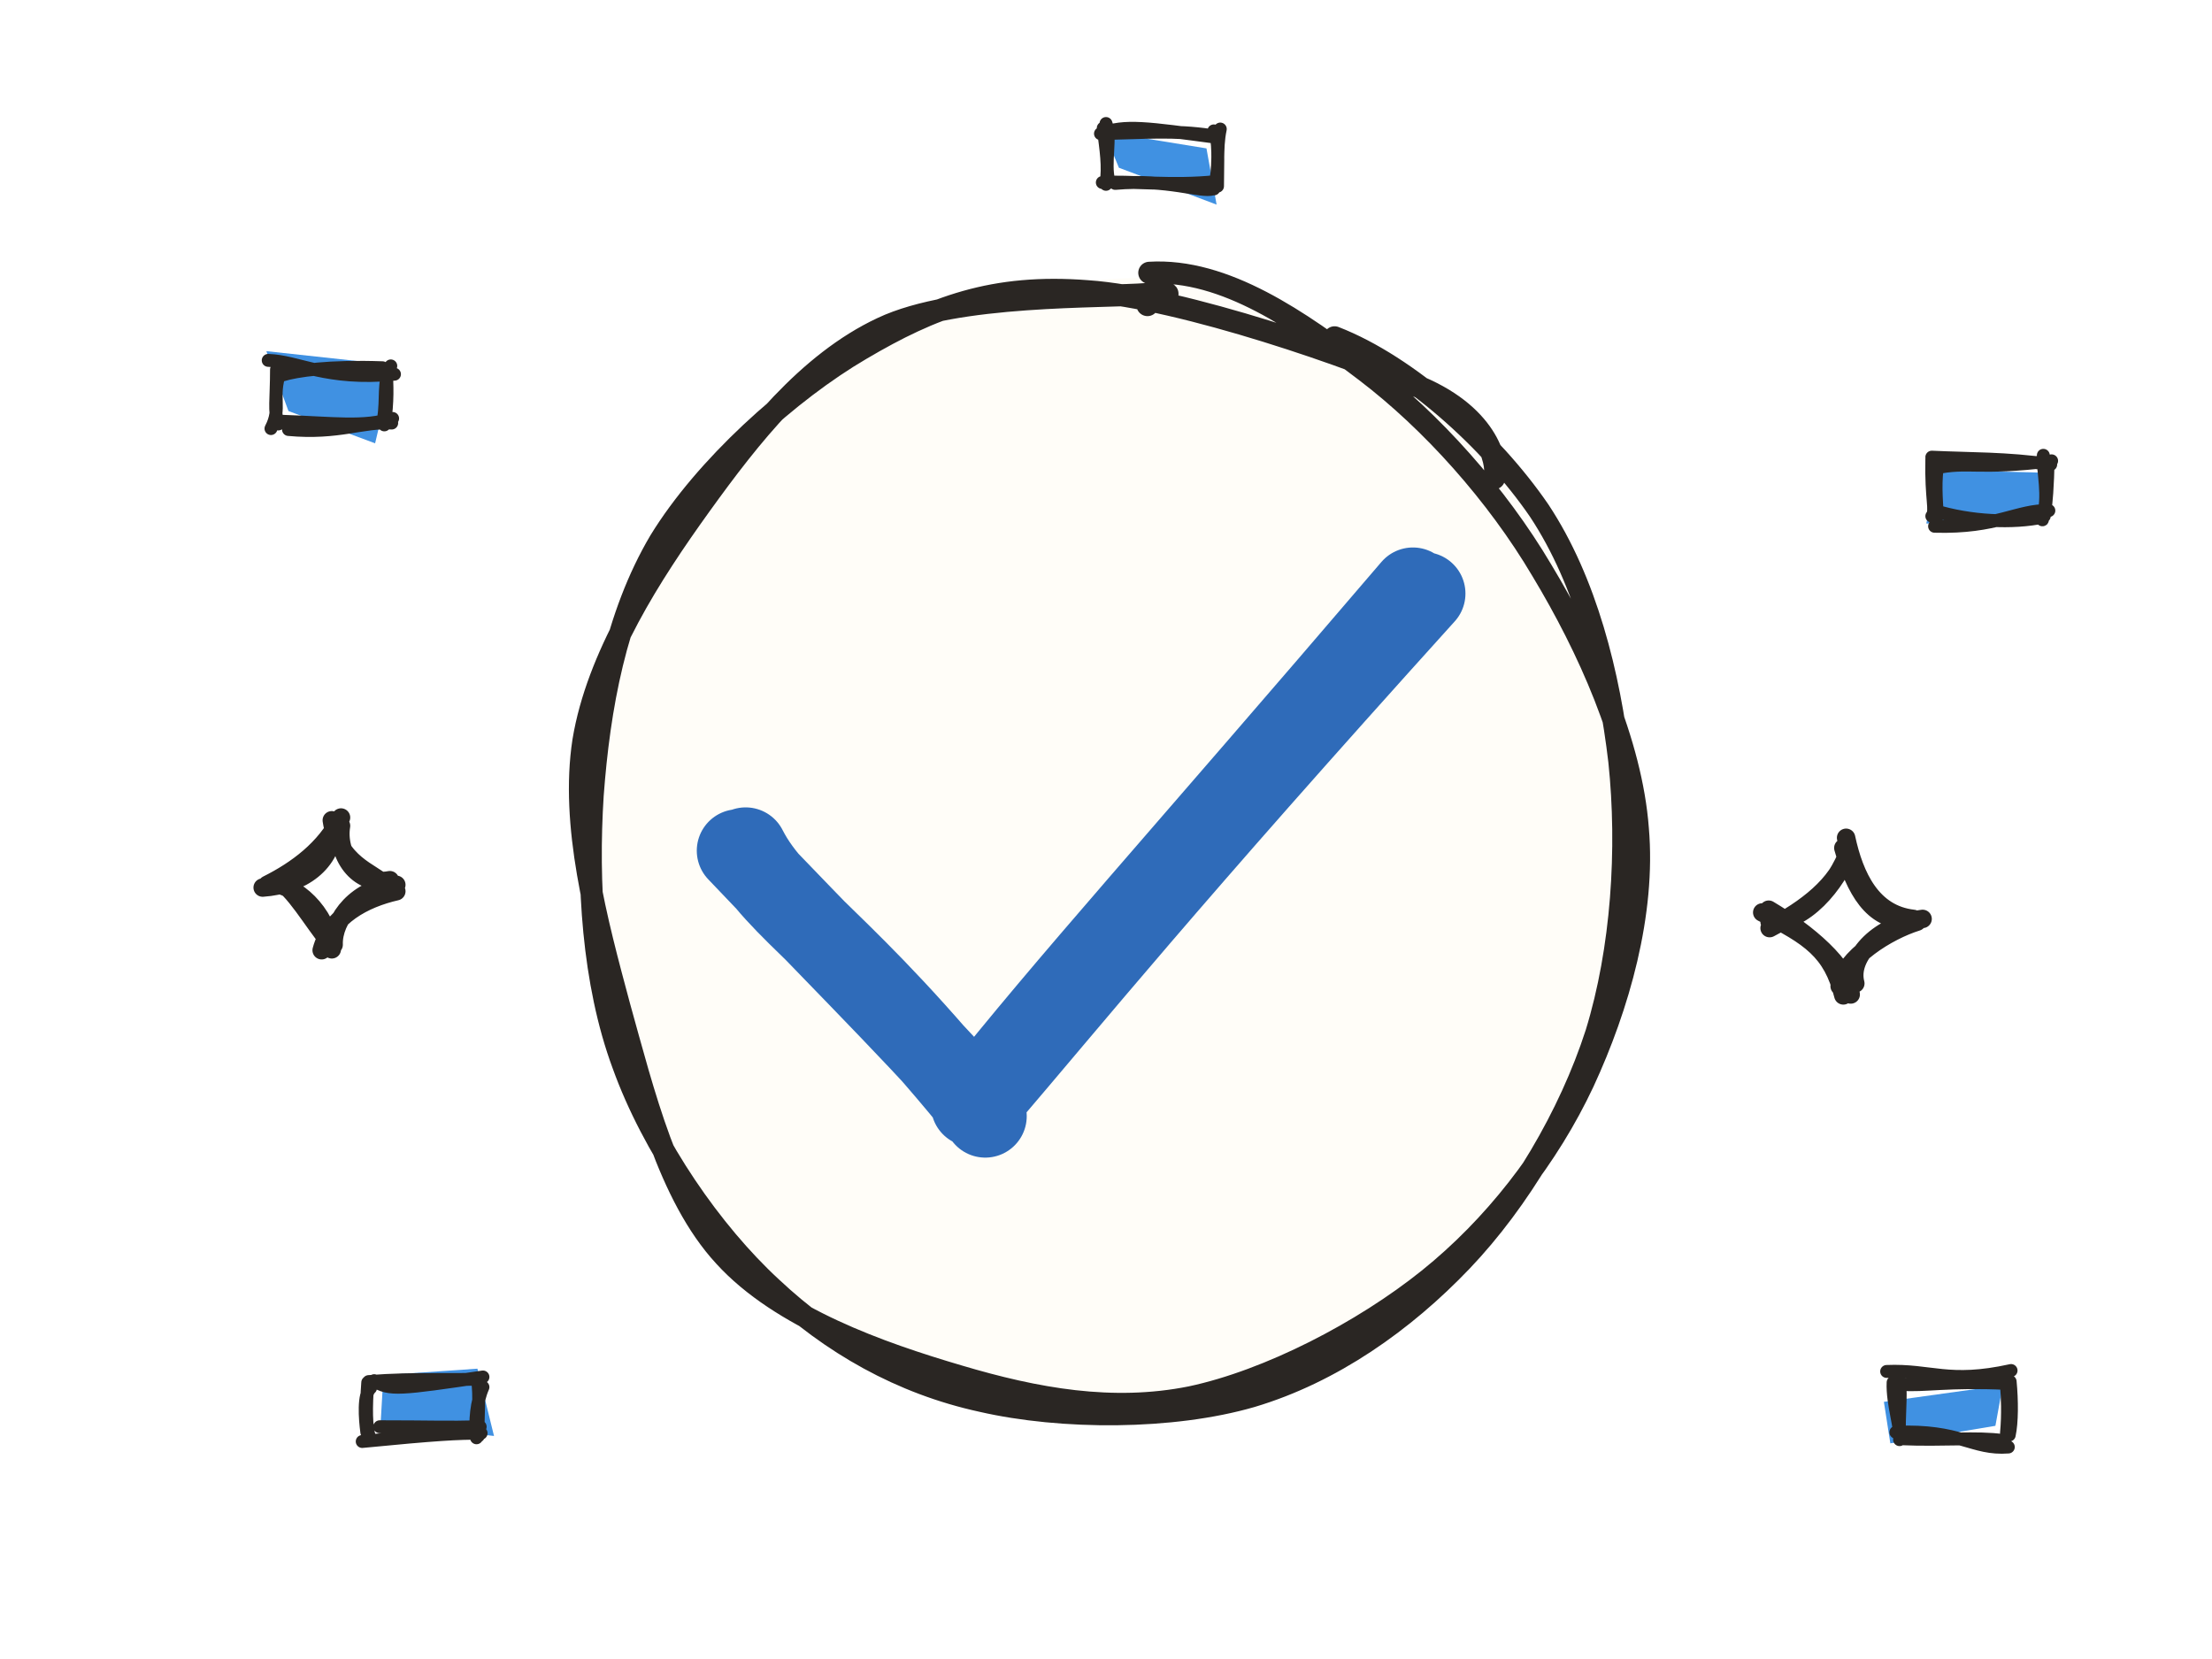
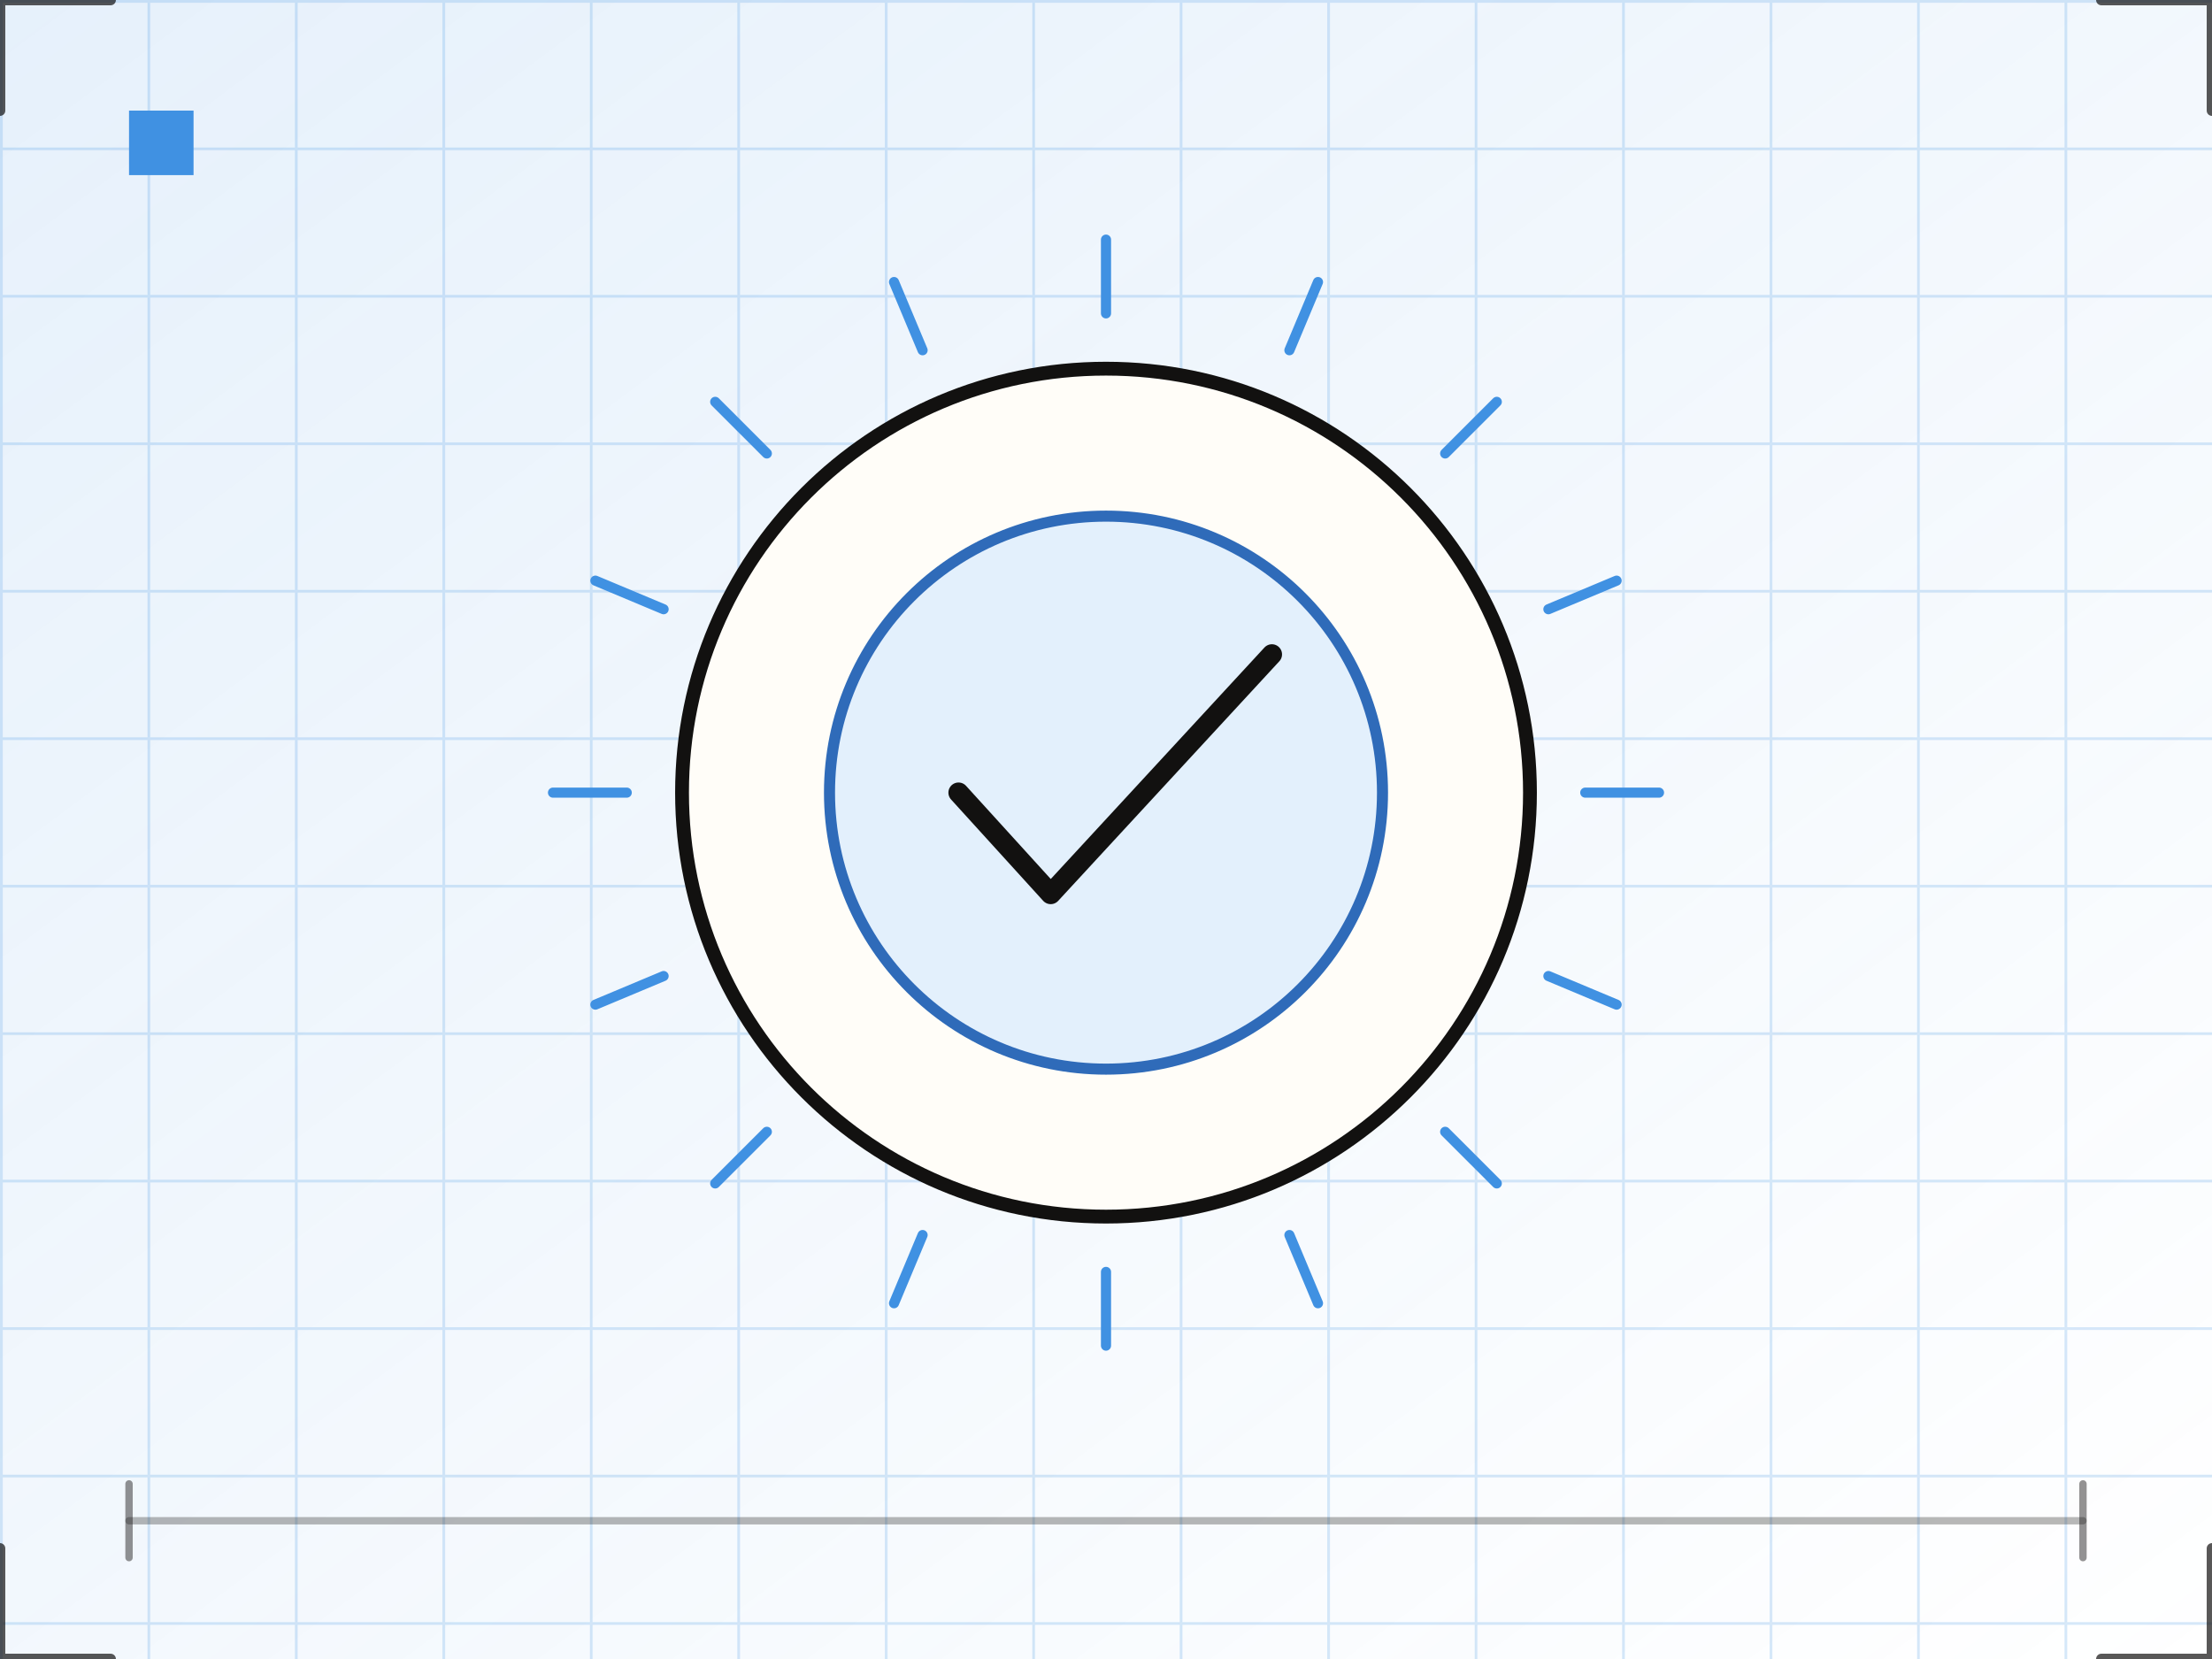
<svg xmlns="http://www.w3.org/2000/svg" viewBox="0 0 240 180" fill="none" stroke-linecap="round" stroke-linejoin="round">
-   <path d="M126.4 30.1 C134.7 29.8, 143.7 35, 151.1 40.2 C158.4 45.4, 166.1 52.8, 170.4 61.3 C174.8 69.8, 177 81.6, 177.1 91.3 C177.3 101, 175.3 110.9, 171.4 119.4 C167.6 127.9, 161.3 136.7, 154.1 142.3 C147 147.8, 137.4 151.3, 128.5 152.6 C119.7 153.9, 109.5 153.6, 101.1 150.3 C92.6 146.9, 83.9 139.5, 77.9 132.6 C71.9 125.6, 67.3 117.5, 65.1 108.4 C62.9 99.4, 62.9 87.4, 64.9 78.3 C66.9 69.1, 71.4 60.5, 76.9 53.5 C82.5 46.5, 88 39.3, 98.3 36.1 C108.5 32.9, 130.1 33.5, 138.7 34.3 C147.4 35.2, 150.7 40.5, 150.3 41.5 M104.2 33.9 C112.1 30.5, 124.6 29.1, 133.1 31 C141.6 32.9, 148.7 38.9, 155.4 45.1 C162.2 51.2, 170.1 59, 173.5 68 C176.8 77, 176.6 89.1, 175.4 98.8 C174.1 108.5, 170.8 118, 166 126.1 C161.3 134.2, 154.4 143.1, 146.9 147.3 C139.5 151.5, 130.2 151.3, 121.4 151.4 C112.5 151.5, 101.7 151.9, 93.9 148.1 C86.1 144.3, 79.5 136.6, 74.5 128.8 C69.6 121, 65.6 111.1, 64.3 101.2 C62.9 91.3, 63.3 78.5, 66.3 69.7 C69.4 60.8, 76 54.2, 82.7 48 C89.4 41.8, 102.5 34.9, 106.3 32.4 C110.1 30, 105.7 32.5, 105.6 33.4" stroke="none" fill="#fffdf8" />
-   <path d="M144.8 36.6 C152.8 39.7, 161.8 47.8, 167 55.4 C172.1 63.1, 174.6 73.2, 175.7 82.6 C176.7 92.1, 176 103, 173.2 112.1 C170.3 121.1, 164.8 130.3, 158.6 136.8 C152.3 143.4, 144.5 148.9, 135.8 151.5 C127.2 154, 115.2 154, 106.5 152 C97.8 150.1, 90.2 145.8, 83.7 139.7 C77.2 133.7, 70.8 124.4, 67.6 115.5 C64.3 106.6, 63.7 95.7, 64.3 86.3 C65 76.8, 66.8 66.8, 71.6 58.7 C76.5 50.7, 85.7 42.4, 93.4 37.9 C101.2 33.3, 107.8 30.8, 118 31.6 C128.2 32.3, 147.3 38.9, 154.7 42.3 C162 45.7, 162.6 50.9, 162.1 51.9 M124.7 29.6 C132.9 29.1, 141.1 34.9, 148.2 40.3 C155.3 45.7, 162.4 53.6, 167.3 61.9 C172.3 70.2, 177 80.6, 177.7 89.9 C178.5 99.1, 175.6 109.2, 171.8 117.4 C168 125.5, 162.1 133.1, 155 138.8 C147.9 144.5, 137.7 149.8, 129.2 151.6 C120.7 153.3, 112.4 151.8, 104 149.3 C95.5 146.8, 84.7 143, 78.6 136.3 C72.5 129.7, 69.8 118.5, 67.2 109.2 C64.7 99.9, 61.9 89.5, 63.3 80.4 C64.8 71.3, 70.6 62.3, 76 54.8 C81.4 47.3, 87.6 39.4, 95.7 35.6 C103.7 31.8, 119.7 32.3, 124.5 31.9 C129.3 31.5, 124.7 32.4, 124.5 33.1" stroke="#2a2623" stroke-width="2.4" />
-   <path d="M80.9 92.1 C84.2 98.6, 91.8 102.3, 106.9 121.1 M80.1 92.3 C89.2 101.9, 98.1 110.7, 105.9 119.4 M105.5 119.9 C116.2 106.4, 127.3 94.3, 153.3 63.9 M106.4 119.6 C116.5 107.8, 126.3 95.6, 154.5 64.4" stroke="#2f6bb9" stroke-width="9" />
-   <path d="M28.9 38.1 L42.7 39.6 L40.7 48.1 L31.3 44.6" stroke="none" fill="#4091e2" />
-   <path d="M29.1 39.1 C32.4 39.2, 35.3 41.3, 42.8 40.6 M30.6 40.7 C32.2 40.2, 35.7 39.7, 41.5 39.9 M42.4 39.7 C41.5 41.7, 42 43.1, 41.6 45.5 M41.9 40 C42 41.8, 42.1 43.5, 41.7 46.1 M42.5 45.9 C39.4 45.7, 36.7 47.1, 31.3 46.6 M42.6 45.4 C39.5 46.4, 36.3 45.9, 30.4 45.7 M29.4 46.5 C30.6 44.2, 29.4 43.2, 30.4 40.3 M30.2 46 C29.7 44.7, 30 43.3, 30 40.1" stroke="#2a2623" stroke-width="1.4" />
-   <path d="M210.3 51 L222.3 51.3 L222.1 56.9 L209 56.8" stroke="none" fill="#4091e2" />
-   <path d="M209.9 50.8 C213.7 50, 214.4 51, 222.6 50 M209.6 49.6 C213.7 49.8, 217.7 49.7, 222.5 50.4 M221.7 49.4 C221.6 51.2, 222.4 53.7, 221.6 56.4 M222.2 50.2 C222.2 52.2, 222 55, 221.8 56 M222.3 55.4 C218.9 55.3, 216.7 57.3, 209.9 57.1 M221.7 56.1 C218.4 56.8, 213.8 56.6, 209.9 55.4 M209.6 56 C210.1 55.4, 209.5 54.2, 209.6 49.8 M210.2 56 C210.1 54.1, 209.9 52.2, 210.3 50" stroke="#2a2623" stroke-width="1.4" />
-   <path d="M41.6 149.2 L51.8 148.5 L53.6 155.8 L41.3 154.4" stroke="none" fill="#4091e2" />
-   <path d="M40.6 149.8 C42.2 150.9, 43.5 150.7, 52.4 149.4 M40 149.9 C45.1 149.5, 49.6 149.8, 52.1 149.6 M52.4 150.5 C51.7 152.1, 51.5 154.2, 51.7 156 M51.8 149.7 C52.1 151.5, 51.8 153.5, 51.9 155.8 M52.1 154.8 C48.5 154.9, 46.7 154.8, 41.2 154.8 M52.2 155.5 C49.6 155.5, 47.5 155.6, 39.3 156.4 M39.8 155.4 C39.6 153.9, 39.4 151.3, 40.2 150.6 M40.1 156 C39.7 154.7, 39.7 152.8, 39.9 150" stroke="#2a2623" stroke-width="1.4" />
-   <path d="M204.4 152.1 L217.3 150.3 L216.5 154.7 L205.1 156.6" stroke="none" fill="#4091e2" />
-   <path d="M204.7 148.8 C209.5 148.6, 211.4 150.2, 218.2 148.7 M206.3 150.2 C208.7 150.4, 211.4 149.8, 217.7 150.1 M217.7 150.3 C217.8 151.5, 217.9 153.4, 217.7 155.5 M218.1 149.9 C218.3 152, 218.3 154.3, 218 155.7 M217.9 157 C214 157.3, 212.7 155.1, 205.7 155.4 M217.3 156.3 C214.5 155.9, 210.9 156.3, 206.2 156.1 M206.1 156.2 C206.3 155.1, 205.3 152.3, 205.4 150 M206.1 156 C206 153.4, 206.3 151.7, 206.1 149.9" stroke="#2a2623" stroke-width="1.4" />
-   <path d="M119.8 14.3 L130.9 16.1 L132 22.2 L121.4 18.2" stroke="none" fill="#4091e2" />
-   <path d="M119.5 14.5 C122 13.5, 124.5 13.9, 132 14.9 M119.4 14.5 C124.2 14.4, 127.4 14.1, 131.4 14.7 M132.4 14 C131.9 16.4, 132.4 18, 131.7 20.5 M131.7 14.2 C132.3 15.2, 132.1 17.4, 132.1 20.2 M131.6 20.5 C130.3 20.9, 126.7 19.4, 121 19.9 M131.9 19.7 C127.3 20.2, 122.4 19.6, 119.6 19.8 M120.3 19.6 C119.8 17.7, 120.6 14.9, 120 13.4 M120 20 C120.3 18, 120 16.3, 119.7 13.9" stroke="#2a2623" stroke-width="1.4" />
-   <path d="M200 92 C201.3 96.6, 203.2 99.8, 206.8 99.8 M200.3 90.9 C201.2 95.1, 203.1 99.2, 207.6 99.7 M208 100 C204.8 101, 200.1 103.9, 199.6 107 M208.6 99.7 C204 100.3, 200.5 103.7, 201.3 106.7 M200 108 C198.8 103.2, 196.4 101.6, 191.2 99 M200.8 107.9 C200.4 104.8, 196.1 101.2, 191.9 98.7 M192 100 C195.7 100.2, 199.3 95.9, 200.6 92.3 M192 100.7 C196 98.6, 199.4 96, 200.5 92.5 M200 92 C200 92, 200 92, 200 92 M200 92 C200 92, 200 92, 200 92 M36 89 C36.7 93.7, 40.3 94.6, 41.8 96 M37 89.6 C36.5 92.6, 38.7 96.2, 42.3 95.5 M43 96 C38.8 96.3, 36.1 99.7, 36.2 102.5 M43 96.7 C39.5 97.5, 35.9 99.4, 34.9 103.1 M36 103 C35.3 98.8, 32.1 96.1, 29.4 95.8 M35.7 102.1 C34 100.1, 31.8 96.2, 30.1 95.5 M29 96 C32.2 94.4, 35.3 92.1, 37 88.7 M28.5 96.3 C32.7 96, 36.1 93.7, 36.2 89.6 M36 89 C36 89, 36 89, 36 89 M36 89 C36 89, 36 89, 36 89" stroke="#2a2623" stroke-width="2" />
+   <defs>
+     <pattern id="grd" width="16" height="16" patternUnits="userSpaceOnUse">
+       <path d="M16 0H0V16" stroke="#4091e2" stroke-opacity="0.2" stroke-width="0.6" />
+     </pattern>
+     <linearGradient id="wash" x1="0" y1="0" x2="1" y2="1">
+       <stop offset="0" stop-color="#4091e2" stop-opacity="0.13" />
+       <stop offset="1" stop-color="#4091e2" stop-opacity="0" />
+     </linearGradient>
+     <linearGradient id="bar" x1="0" y1="0" x2="0" y2="1">
+       <stop offset="0" stop-color="#6eb4f5" />
+       <stop offset="1" stop-color="#2f6bb9" />
+     </linearGradient>
+     <radialGradient id="core" cx="50%" cy="45%" r="55%">
+       <stop offset="0" stop-color="#4091e2" stop-opacity=".34" />
+       <stop offset="1" stop-color="#4091e2" stop-opacity="0" />
+     </radialGradient>
+   </defs>
+   <rect width="240.0" height="180.0" fill="url(#grd)" />
+   <rect width="240.0" height="180.0" fill="url(#wash)" />
+   <path d="M0 12V0H12M228.0 0H240.0V12M240.0 168.0V180.0H228.0M12 180.0H0V168.0" stroke="#121110" stroke-opacity=".7" stroke-width="1.15" />
+   <rect x="14" y="12" width="7" height="7" fill="#4091e2" />
+   <path d="M14 165.0H226.0" stroke="#121110" stroke-opacity=".3" stroke-width=".8" />
+   <path d="M14 161.0v8M226.0 161.0v8" stroke="#121110" stroke-opacity=".45" stroke-width=".8" />
+   <circle cx="120" cy="86" r="46" fill="#fffdf8" stroke="#121110" stroke-width="1.5" />
+   <path d="M120.0 34.0L120.0 26.0" fill="none" stroke="#4091e2" stroke-width="1.1" />
+   <path d="M139.9 38.0L143.0 30.6" fill="none" stroke="#4091e2" stroke-width="1.1" />
+   <path d="M156.8 49.2L162.4 43.6" fill="none" stroke="#4091e2" stroke-width="1.1" />
+   <path d="M168.0 66.1L175.4 63.0" fill="none" stroke="#4091e2" stroke-width="1.1" />
+   <path d="M172.0 86.0L180.0 86.0" fill="none" stroke="#4091e2" stroke-width="1.1" />
+   <path d="M168.0 105.9L175.4 109.0" fill="none" stroke="#4091e2" stroke-width="1.1" />
+   <path d="M156.8 122.8L162.4 128.4" fill="none" stroke="#4091e2" stroke-width="1.1" />
+   <path d="M139.9 134.0L143.0 141.4" fill="none" stroke="#4091e2" stroke-width="1.1" />
+   <path d="M120.0 138.0L120.0 146.0" fill="none" stroke="#4091e2" stroke-width="1.1" />
+   <path d="M100.1 134.0L97.0 141.4" fill="none" stroke="#4091e2" stroke-width="1.1" />
+   <path d="M83.2 122.8L77.6 128.4" fill="none" stroke="#4091e2" stroke-width="1.1" />
+   <path d="M72.0 105.9L64.6 109.0" fill="none" stroke="#4091e2" stroke-width="1.1" />
+   <path d="M68.0 86.0L60.0 86.0" fill="none" stroke="#4091e2" stroke-width="1.1" />
+   <path d="M72.0 66.1L64.6 63.0" fill="none" stroke="#4091e2" stroke-width="1.1" />
+   <path d="M83.2 49.2L77.6 43.6" fill="none" stroke="#4091e2" stroke-width="1.1" />
+   <path d="M100.1 38.0L97.0 30.6" fill="none" stroke="#4091e2" stroke-width="1.1" />
+   <circle cx="120" cy="86" r="30" fill="#e3f0fc" stroke="#2f6bb9" stroke-width="1.2" />
+   <path d="M104 86l10 11 24-26" fill="none" stroke="#121110" stroke-width="2.2" />
</svg>
